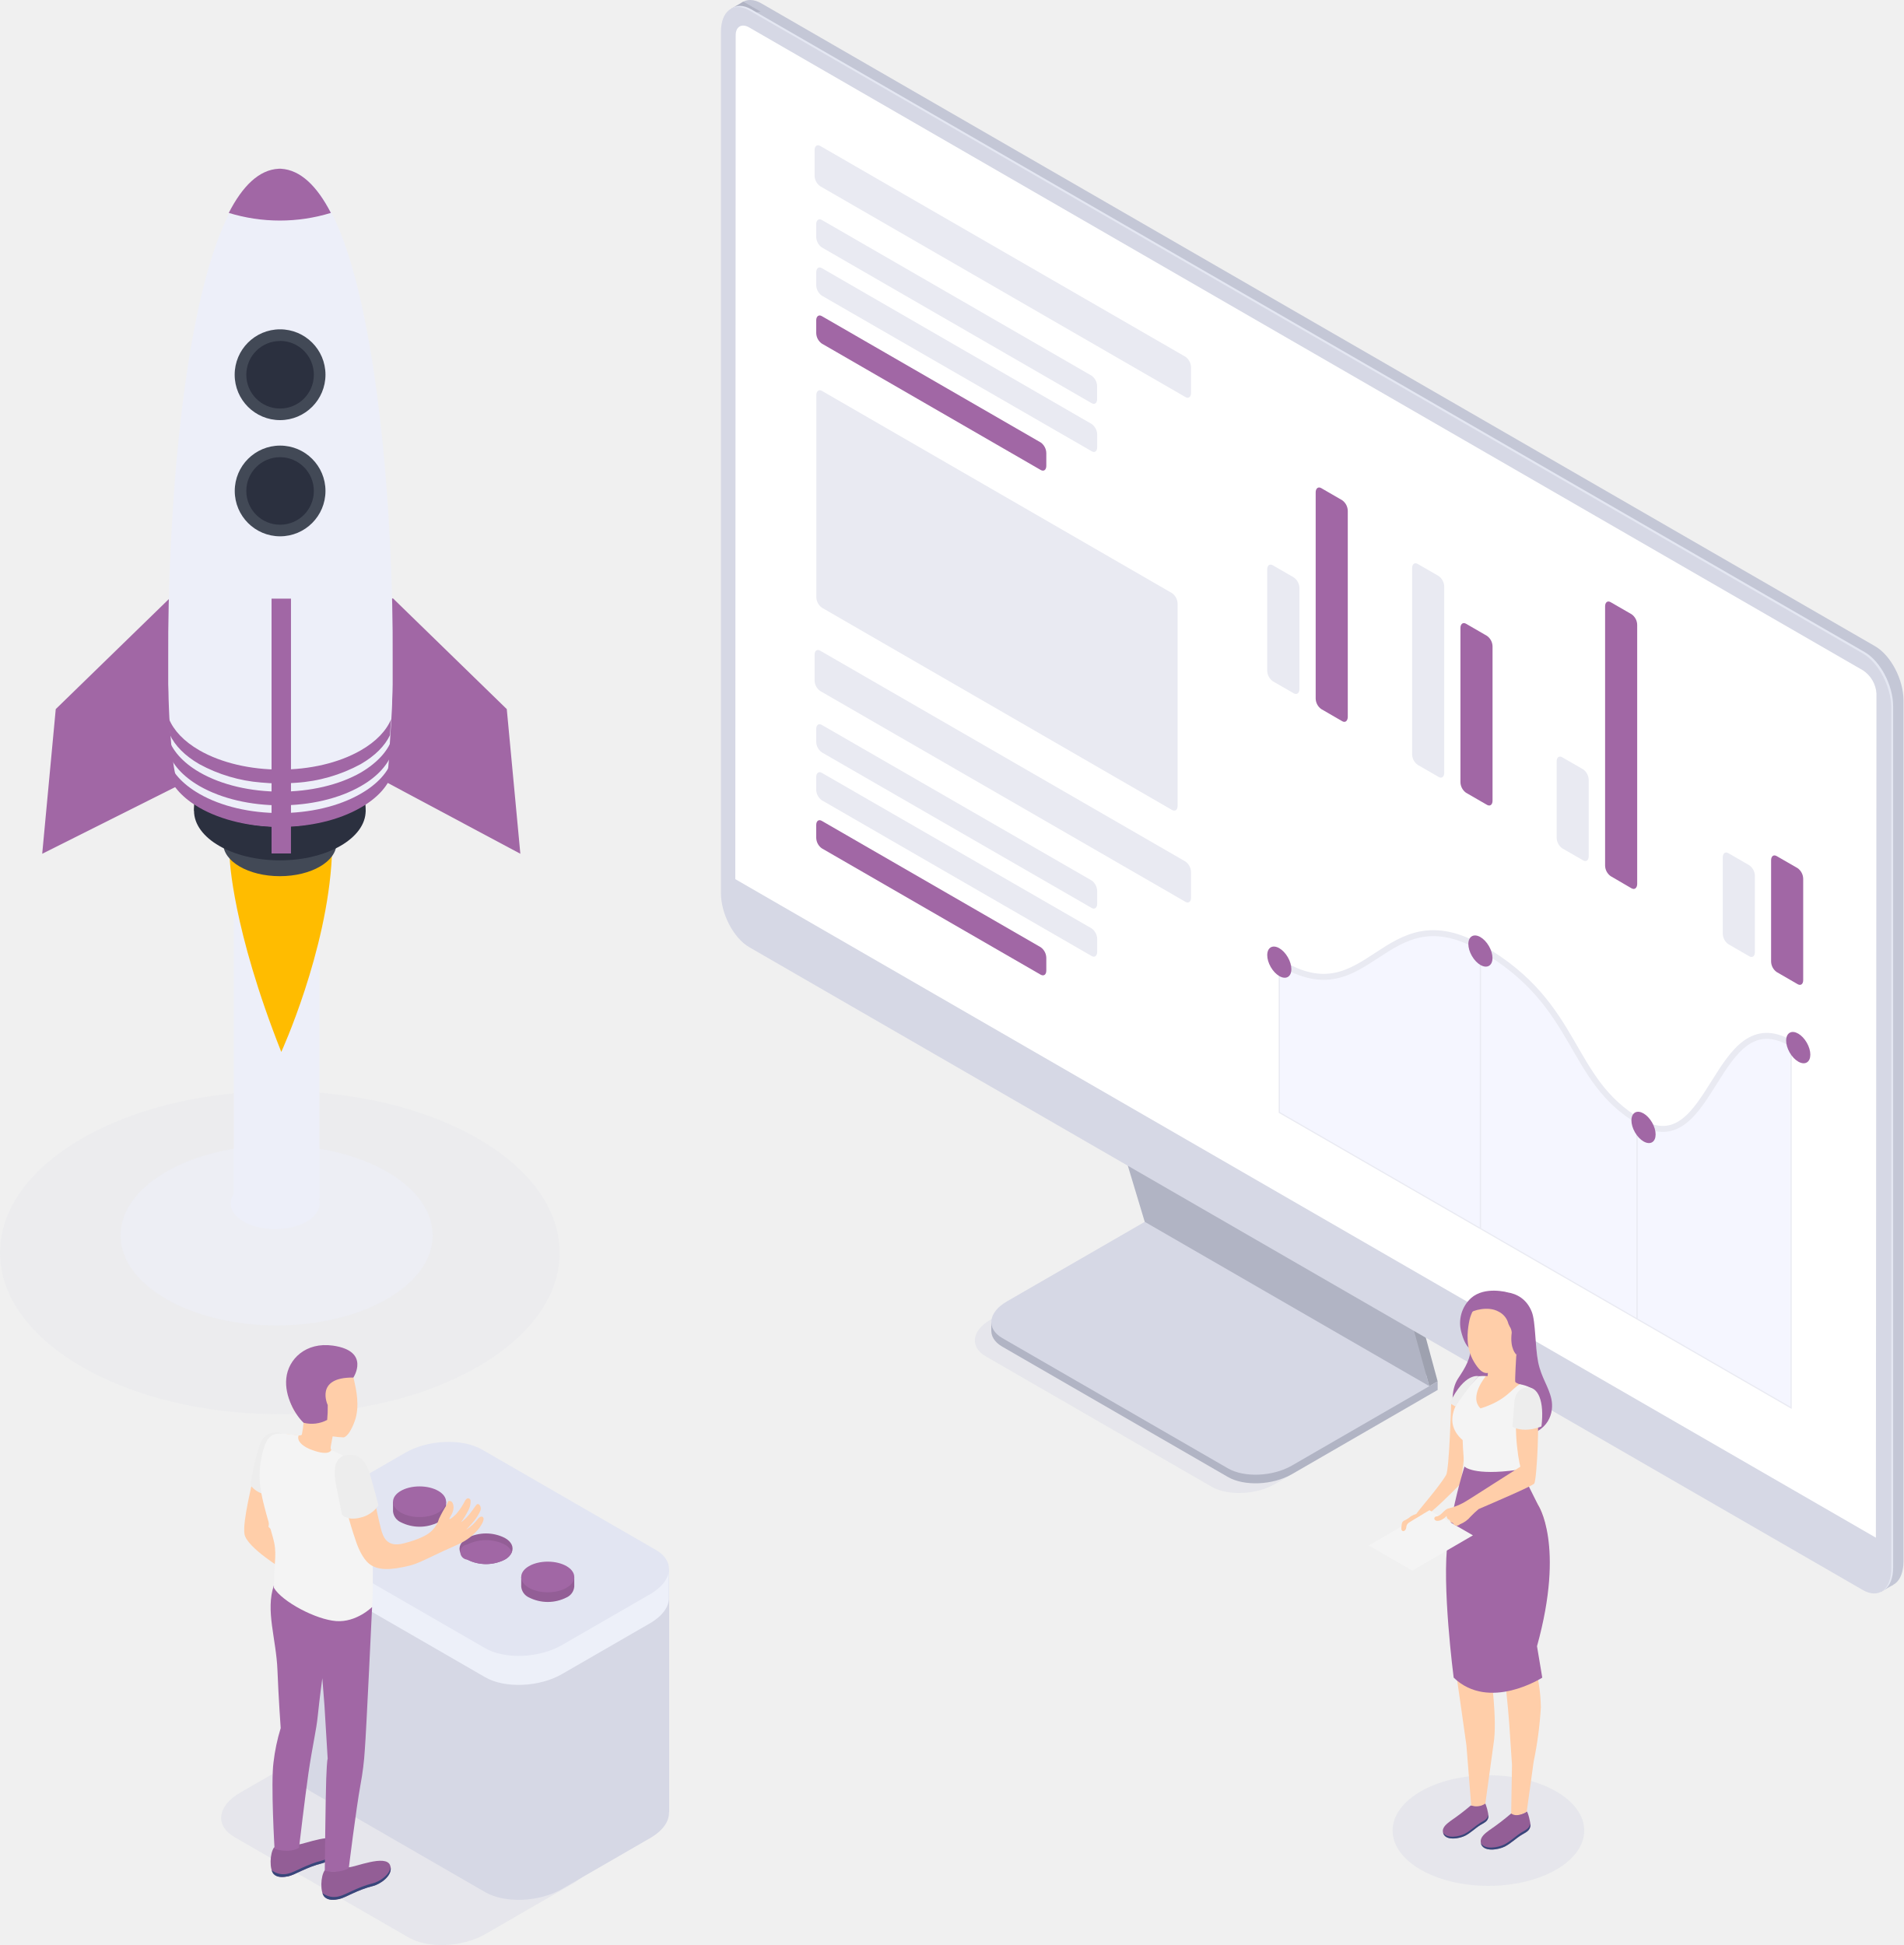
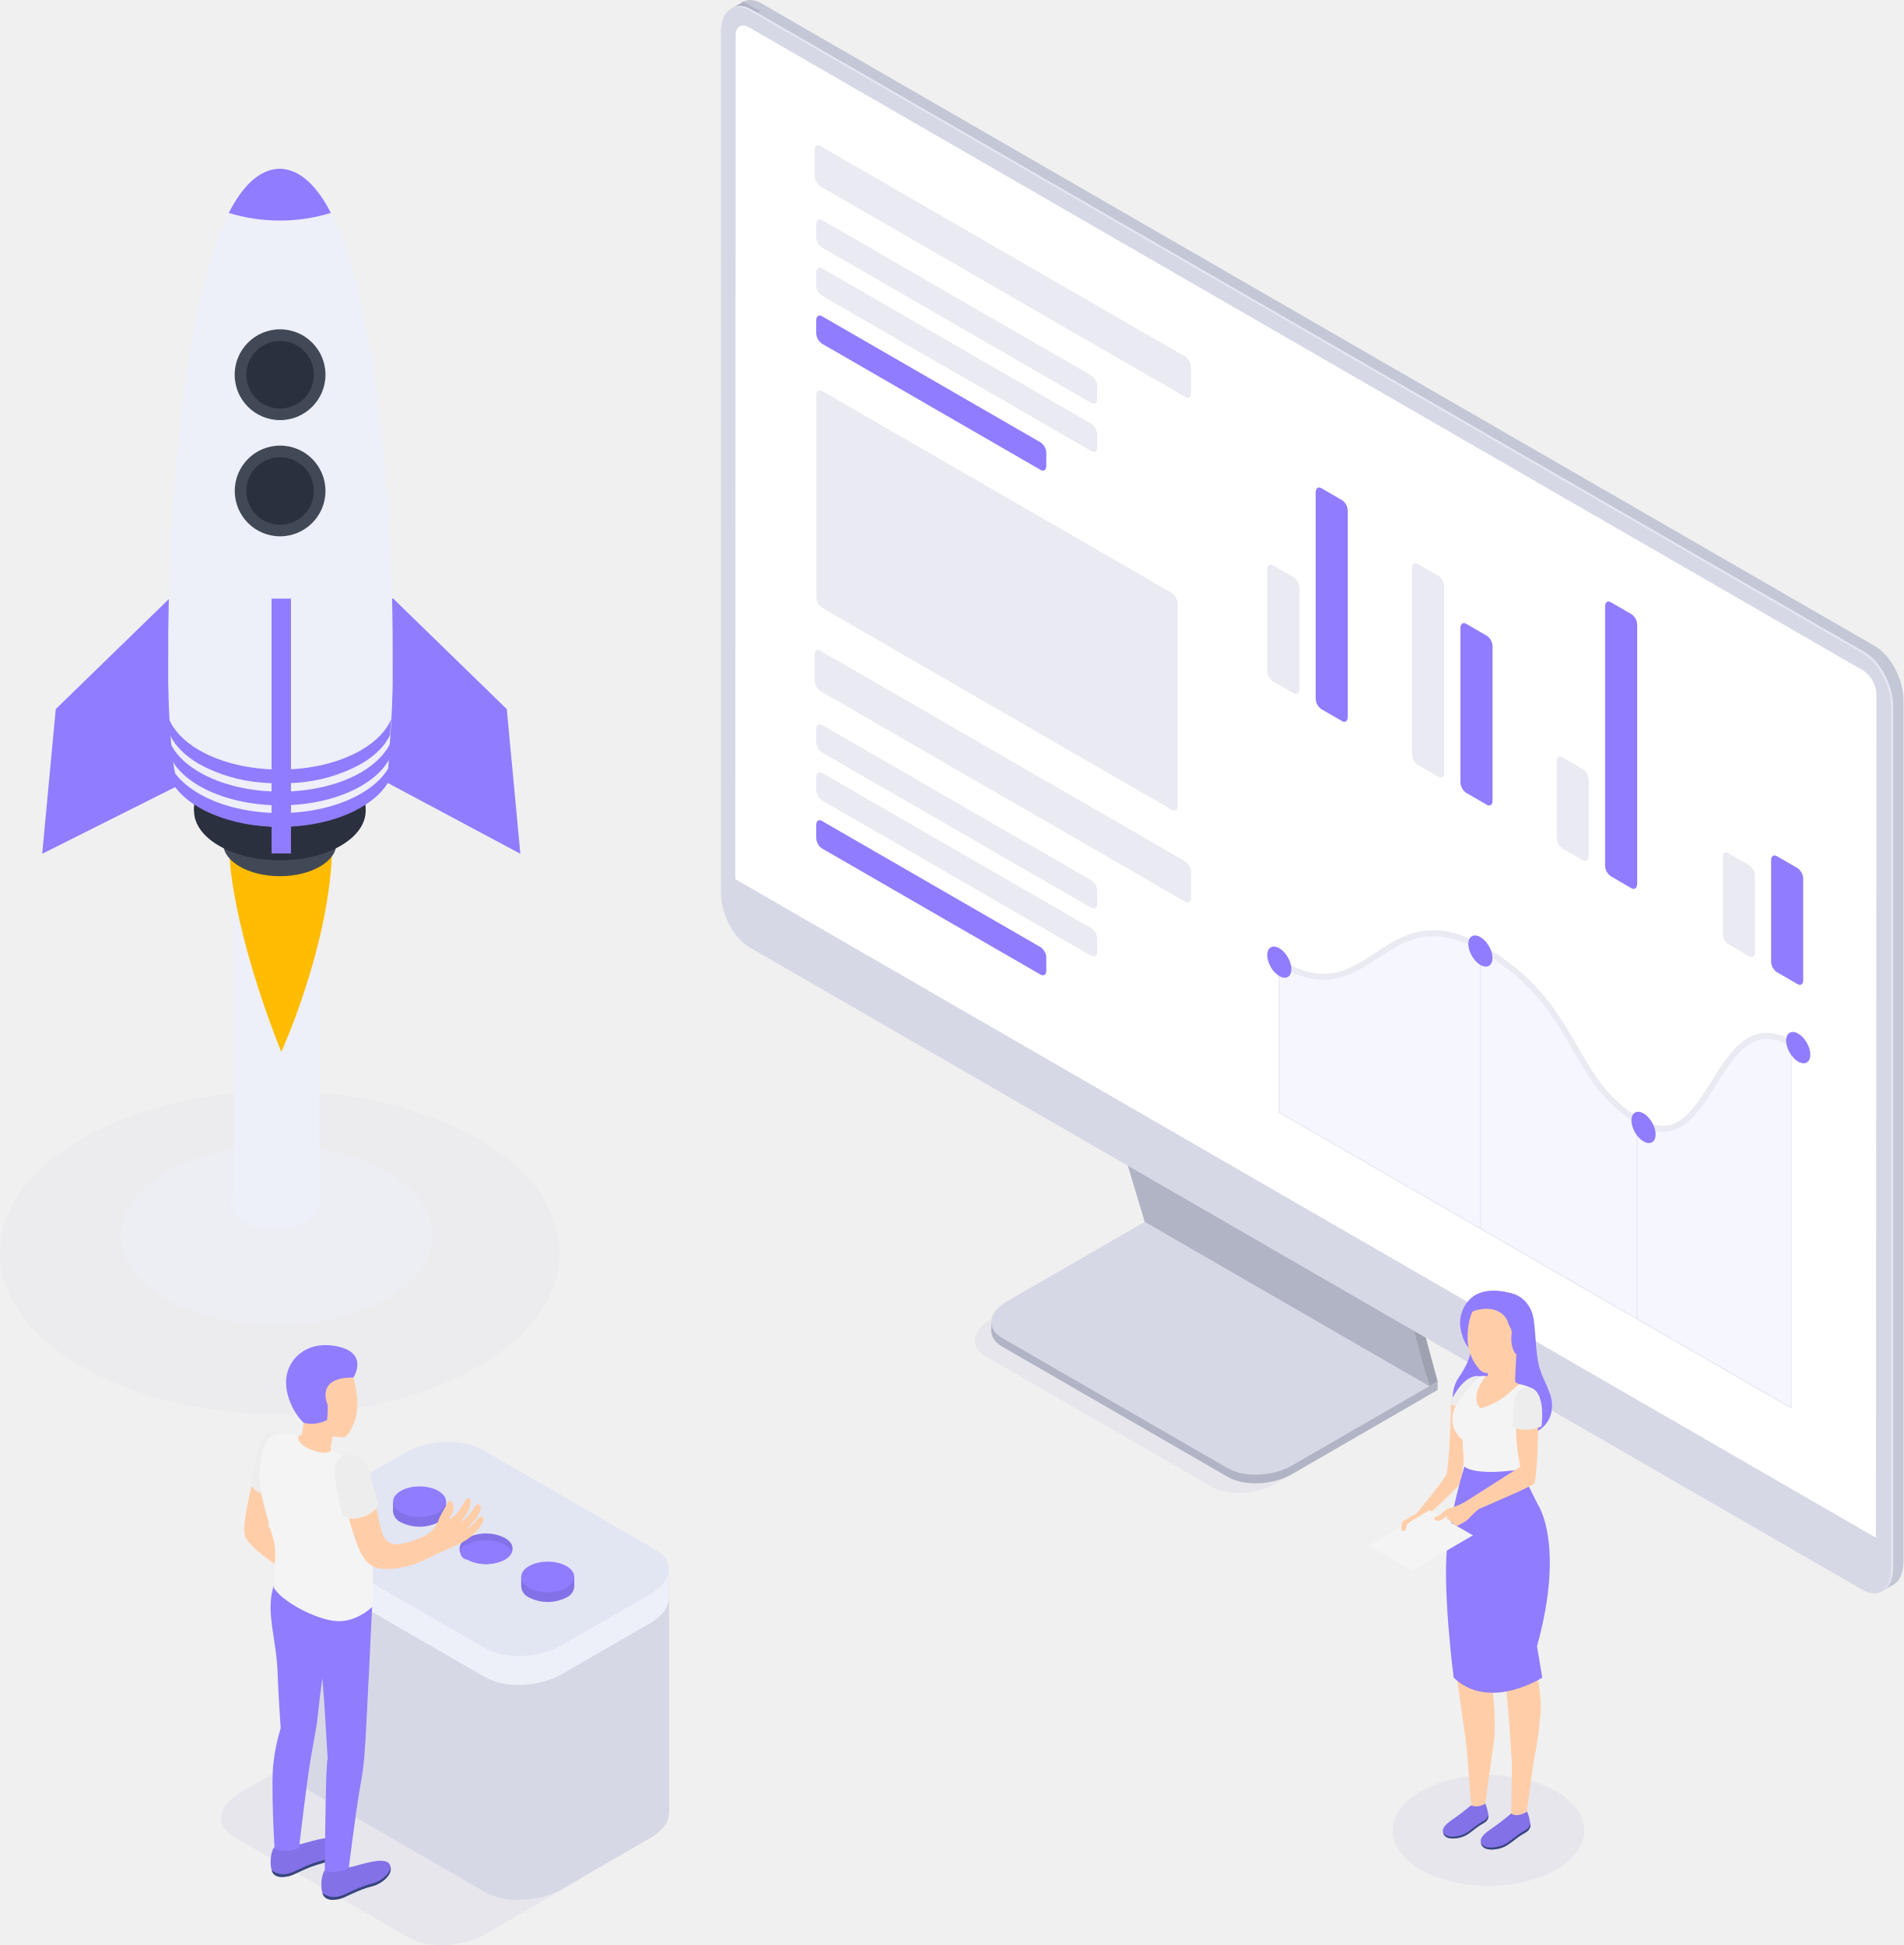
<svg xmlns="http://www.w3.org/2000/svg" viewBox="0 0 489.24 500">
  <defs>
-     <style>.cls-1,.cls-11,.cls-9{fill:#d6d8e5;}.cls-1{opacity:0.15;}.cls-2,.cls-3{fill:#edeff9;}.cls-2{opacity:0.5;}.cls-4{fill:#ffbc00;}.cls-5{fill:#A167A5;}.cls-6{fill:#424956;}.cls-7{fill:#494949;}.cls-8{fill:#2b303f;}.cls-9{opacity:0.4;}.cls-10{fill:#b1b4c4;}.cls-12{fill:#9ea1af;}.cls-13{fill:#c4c7d6;}.cls-14{fill:#e4e7f2;}.cls-15{fill:#fff;}.cls-16{fill:#e9eaf2;}.cls-17{fill:#f5f6ff;}.cls-18,.cls-19{fill:none;stroke:#e9eaf2;stroke-miterlimit:10;}.cls-18{stroke-width:0.31px;}.cls-19{stroke-width:1.53px;}.cls-20{fill:#edf0f9;}.cls-21{fill:#e2e5f2;}.cls-22{fill:#935E96;}.cls-23{fill:#935E96;}.cls-24{fill:#ffcea9;}.cls-25{fill:#ededed;}.cls-26{fill:#935E96;}.cls-27{fill:#38477b;}.cls-28{fill:#f4f4f4;}.cls-29{fill:#A167A5;}.cls-30{isolation:isolate;}</style>
+     <style>.cls-1,.cls-11,.cls-9{fill:#d6d8e5;}.cls-1{opacity:0.15;}.cls-2,.cls-3{fill:#edeff9;}.cls-2{opacity:0.5;}.cls-4{fill:#ffbc00;}.cls-5{fill:#907CFF;}.cls-6{fill:#424956;}.cls-7{fill:#494949;}.cls-8{fill:#2b303f;}.cls-9{opacity:0.4;}.cls-10{fill:#b1b4c4;}.cls-12{fill:#9ea1af;}.cls-13{fill:#c4c7d6;}.cls-14{fill:#e4e7f2;}.cls-15{fill:#fff;}.cls-16{fill:#e9eaf2;}.cls-17{fill:#f5f6ff;}.cls-18,.cls-19{fill:none;stroke:#e9eaf2;stroke-miterlimit:10;}.cls-18{stroke-width:0.31px;}.cls-19{stroke-width:1.53px;}.cls-20{fill:#edf0f9;}.cls-21{fill:#e2e5f2;}.cls-22{fill:#8371E8;}.cls-23{fill:#8371E8;}.cls-24{fill:#ffcea9;}.cls-25{fill:#ededed;}.cls-26{fill:#8371E8;}.cls-27{fill:#38477b;}.cls-28{fill:#f4f4f4;}.cls-29{fill:#907CFF;}.cls-30{isolation:isolate;}</style>
  </defs>
  <g id="Слой_2" data-name="Слой 2">
    <g id="Слой_1-2" data-name="Слой 1">
      <ellipse class="cls-1" cx="71.93" cy="322.02" rx="71.93" ry="41.53" />
      <ellipse class="cls-2" cx="71.1" cy="317.58" rx="40.12" ry="23.16" />
      <ellipse class="cls-3" cx="70.72" cy="309.36" rx="11.44" ry="6.61" />
      <rect class="cls-3" x="60.1" y="221.73" width="22" height="86.46" />
      <path class="cls-4" d="M59.05,220.75s.6,17.78,13.25,49.67c0,0,11.78-25.68,13-50.21S59.05,220.75,59.05,220.75Z" />
      <polygon class="cls-5" points="43.6 153.81 14.33 182.29 10.85 219.48 46.25 201.73 52.69 156.37 43.6 153.81" />
      <polygon class="cls-5" points="101 153.81 130.26 182.29 133.75 219.48 98.22 200.5 91.91 156.37 101 153.81" />
      <ellipse class="cls-6" cx="71.93" cy="216.84" rx="14.55" ry="8.4" />
      <polygon class="cls-7" points="49.87 208.44 49.87 200.88 93.94 200.88 93.94 208.72 49.87 208.44" />
      <ellipse class="cls-8" cx="71.93" cy="208.43" rx="22.06" ry="12.74" />
      <ellipse class="cls-3" cx="71.86" cy="196.96" rx="26.92" ry="15.54" />
      <path class="cls-3" d="M100.93,169.28h0c0,1.25,0,2.48,0,3.67,0,1,0,2,0,3,0,1.35-.07,2.64-.12,3.9,0,1.57-.11,3.06-.19,4.49s-.15,2.83-.25,4.12c-.41,5.65-.4,9.81-1.1,11.44-3.81,8.91-16.7,4-23.06.8-2.35-1.18-3.9-2.15-3.9-2.15h-.58s-1.84,1-4.56,2.08c-6.67,2.7-18.56,7.49-21.86-.76-.59-1.48-1.18-6.37-1.54-11.49-.09-1.28-.17-2.65-.25-4.11s-.12-2.91-.18-4.48c0-1.25-.07-2.54-.1-3.88,0-1,0-2,0-3h0l0-3.67h0c-.18-34.89,3.52-90.68,15.74-114.49,3.53-6.89,7.77-11.1,12.84-11.35v0h.58v0c5,.26,9.29,4.45,12.83,11.31C97.28,78.43,101.15,134,100.93,169.28Z" />
      <circle class="cls-8" cx="72" cy="126.21" r="10.17" />
      <path class="cls-6" d="M72,137.87a11.66,11.66,0,1,1,11.66-11.66A11.67,11.67,0,0,1,72,137.87Zm0-20.34a8.68,8.68,0,1,0,8.67,8.68A8.69,8.69,0,0,0,72,117.53Z" />
      <circle class="cls-8" cx="72" cy="96.31" r="10.17" />
      <path class="cls-6" d="M72,108A11.67,11.67,0,1,1,83.66,96.31,11.68,11.68,0,0,1,72,108Zm0-20.34a8.68,8.68,0,1,0,8.67,8.67A8.68,8.68,0,0,0,72,87.64Z" />
      <path class="cls-5" d="M100.93,189.39c0,1.25,0,2.48,0,3.68-1,3.3-3.72,6.46-8.14,9-11.46,6.61-30,6.61-41.51,0-4.42-2.56-7.13-5.73-8.14-9h0l0-3.67c1,3.36,3.7,6.56,8.18,9.15,11.47,6.61,30.05,6.61,41.51,0C97.22,195.93,100,192.74,100.93,189.39Z" />
      <path class="cls-5" d="M100.84,195.21c0,1.34-.07,2.64-.12,3.89-1.12,3.12-3.78,6.09-8,8.51-11.46,6.62-30,6.62-41.51,0-4.21-2.44-6.87-5.43-8-8.57,0-1.25-.07-2.54-.1-3.87,1,3.26,3.73,6.36,8.09,8.88,11.47,6.62,30.05,6.62,41.51,0C97.09,201.54,99.79,198.45,100.84,195.21Z" />
      <path class="cls-5" d="M100.53,184.88c-1.21,2.93-3.81,5.72-7.78,8-11.46,6.61-30,6.61-41.51,0-4-2.32-6.6-5.12-7.81-8.08.08,1.46.16,2.83.25,4.11,1.29,2.76,3.81,5.36,7.56,7.53a39.77,39.77,0,0,0,15.84,4.72,50.54,50.54,0,0,0,9,.07,40.14,40.14,0,0,0,16.63-4.79c3.72-2.15,6.23-4.72,7.53-7.45Z" />
      <path class="cls-5" d="M85.05,54.73a44.73,44.73,0,0,1-26.25,0c3.53-6.89,7.77-11.1,12.84-11.35v0h.58v0C77.27,43.68,81.51,47.87,85.05,54.73Z" />
      <rect class="cls-5" x="69.8" y="153.89" width="4.99" height="65.51" />
      <g id="monitor">
        <path class="cls-9" d="M311.4,382.18l-58-33.49c-4.19-2.42-3.66-6.64,1.17-9.43l37.58-21.69,73.15,42.23-37.58,21.7C322.88,384.29,315.58,384.59,311.4,382.18Z" />
        <path class="cls-10" d="M315.63,379.69l-58-33.5c-4.18-2.41-3.66-6.63,1.17-9.42l37.59-21.69,73.15,42.23L332,379C327.12,381.8,319.81,382.1,315.63,379.69Z" />
        <polygon class="cls-10" points="369.53 357.31 369.53 355.1 366.15 357.05 369.53 357.31" />
        <polygon class="cls-10" points="254.8 342.2 254.8 339.95 258.27 341.39 254.8 342.2" />
        <path class="cls-11" d="M315.63,377.47l-58-33.49c-4.18-2.42-3.66-6.63,1.17-9.42l37.59-21.7,73.15,42.24L332,376.79C327.12,379.58,319.81,379.89,315.63,377.47Z" />
        <polygon class="cls-12" points="296.57 312.96 287.52 282.92 361.47 325.34 369.53 355.1 296.57 312.96" />
        <path class="cls-12" d="M367.39,356.33l2.14-1.23-3.19-2.55Z" />
        <polygon class="cls-10" points="294.24 314.09 285.19 284.05 359.14 326.47 367.38 356.33 294.24 314.09" />
        <path class="cls-13" d="M482,407,195.71,241.69c-4-2.32-7.27-8.54-7.27-13.89V6.37c0-5.36,3.26-7.82,7.27-5.5L482,166.14c4,2.32,7.27,8.54,7.27,13.89V401.46C489.24,406.81,486,409.27,482,407Z" />
        <polygon class="cls-13" points="483.44 409.24 486.61 407.41 485.24 398.01 483.44 409.24" />
        <path class="cls-10" d="M187.93,2.24,191.05.43,195.54,3s-4.78.73-4.9.7S187.93,2.24,187.93,2.24Z" />
        <path class="cls-14" d="M479.34,408.47,193.09,243.2c-4-2.32-7.27-8.53-7.27-13.89V7.88c0-5.35,3.25-7.81,7.27-5.49L479.34,167.66c4,2.32,7.27,8.54,7.27,13.89V403C486.61,408.33,483.36,410.79,479.34,408.47Z" />
        <path class="cls-11" d="M478.84,408.76,192.58,243.49c-4-2.32-7.27-8.54-7.27-13.89V8.17c0-5.35,3.26-7.81,7.27-5.49L478.84,168c4,2.31,7.27,8.53,7.27,13.89V403.26C486.11,408.62,482.85,411.08,478.84,408.76Z" />
        <path class="cls-15" d="M482.17,395.29,189,226,189.1,9.06c0-2.22,1.56-3.12,3.48-2L478.84,172.32a7.7,7.7,0,0,1,3.48,6Z" />
        <path class="cls-16" d="M304.72,102.08,210.8,47.86a3.42,3.42,0,0,1-1.42-2.73V38.58c0-1,.63-1.53,1.42-1.08l93.92,54.22a3.45,3.45,0,0,1,1.42,2.73V101C306.14,102.05,305.5,102.54,304.72,102.08Z" />
        <path class="cls-16" d="M280.6,103.65,211.23,63.6a3.4,3.4,0,0,1-1.43-2.72V57.62c0-1,.64-1.54,1.43-1.08L280.6,96.59A3.41,3.41,0,0,1,282,99.31v3.26C282,103.62,281.38,104.11,280.6,103.65Z" />
        <path class="cls-16" d="M280.6,116,211.23,76a3.4,3.4,0,0,1-1.43-2.72V70c0-1,.64-1.54,1.43-1.08L280.6,109a3.41,3.41,0,0,1,1.42,2.72v3.26C282,116,281.38,116.47,280.6,116Z" />
        <path class="cls-5" d="M267.51,120.82l-56.28-32.5a3.4,3.4,0,0,1-1.43-2.72V82.34c0-1,.64-1.54,1.43-1.08l56.28,32.49a3.43,3.43,0,0,1,1.43,2.73v3.26C268.94,120.79,268.3,121.27,267.51,120.82Z" />
        <path class="cls-16" d="M304.72,231.84,210.8,177.62a3.42,3.42,0,0,1-1.42-2.73v-6.55c0-1.05.63-1.53,1.42-1.08l93.92,54.22a3.45,3.45,0,0,1,1.42,2.73v6.55C306.14,231.81,305.5,232.29,304.72,231.84Z" />
        <path class="cls-16" d="M280.6,233.41l-69.37-40a3.43,3.43,0,0,1-1.43-2.73v-3.26c0-1.05.64-1.53,1.43-1.07l69.37,40a3.45,3.45,0,0,1,1.42,2.73v3.26C282,233.38,281.38,233.86,280.6,233.41Z" />
        <path class="cls-16" d="M280.6,245.77l-69.37-40.05A3.42,3.42,0,0,1,209.8,203v-3.26c0-1,.64-1.53,1.43-1.07l69.37,40a3.45,3.45,0,0,1,1.42,2.73v3.26C282,245.74,281.38,246.22,280.6,245.77Z" />
        <path class="cls-5" d="M267.51,250.57l-56.28-32.49a3.42,3.42,0,0,1-1.43-2.73v-3.26c0-1.05.64-1.53,1.43-1.07l56.28,32.49a3.43,3.43,0,0,1,1.43,2.73v3.26C268.94,250.55,268.3,251,267.51,250.57Z" />
        <path class="cls-17" d="M329.85,247.94s10.36,8.7,25.32-3.18C365.85,236,375.4,241,380.72,244s13,4.84,27.63,31.26c0,0,4.76,8.28,12.62,12.82s11.64,2.32,17.82-7,10.23-19.64,21.59-12.9v93.69L328.83,286V247.33Z" />
        <path class="cls-16" d="M301.26,208.22l-90-52a3.43,3.43,0,0,1-1.43-2.73V101.56c0-1,.64-1.53,1.43-1.08l90,52a3.43,3.43,0,0,1,1.43,2.73v51.95C302.69,208.19,302.05,208.67,301.26,208.22Z" />
        <polyline class="cls-18" points="328.83 245.76 328.83 285.98 460.38 361.92 460.38 268.23" />
        <line class="cls-18" x1="380.53" y1="244.47" x2="380.53" y2="315.73" />
        <line class="cls-18" x1="420.78" y1="289.54" x2="420.78" y2="338.96" />
        <path class="cls-19" d="M328.83,247.33c23.34,14.47,26.64-18.24,52.07-3.56s21.92,33.81,40.69,44.65,19.21-31.5,38.79-20.19" />
        <ellipse class="cls-5" cx="380.53" cy="244.47" rx="2.53" ry="4.39" transform="translate(-71.26 223.03) rotate(-30)" />
        <ellipse class="cls-5" cx="460.38" cy="268.23" rx="2.53" ry="4.39" transform="matrix(0.87, -0.5, 0.5, 0.87, -72.43, 266.14)" />
        <ellipse class="cls-5" cx="420.78" cy="288.66" rx="2.53" ry="4.39" transform="matrix(0.87, -0.5, 0.5, 0.87, -87.96, 249.08)" />
        <ellipse class="cls-5" cx="328.83" cy="247.33" rx="2.53" ry="4.39" transform="translate(-79.61 197.56) rotate(-30)" />
        <path class="cls-16" d="M332.54,178.23l-5.39-3.11a3.43,3.43,0,0,1-1.43-2.73v-26c0-1.05.64-1.53,1.43-1.08l5.39,3.12A3.4,3.4,0,0,1,334,151.1v26.05C334,178.2,333.33,178.68,332.54,178.23Z" />
        <path class="cls-5" d="M345,185.4l-5.39-3.12a3.4,3.4,0,0,1-1.43-2.72v-53c0-1,.64-1.54,1.43-1.08L345,128.6a3.43,3.43,0,0,1,1.43,2.73v53C346.39,185.37,345.75,185.85,345,185.4Z" />
        <path class="cls-16" d="M369.79,199.73l-5.39-3.11a3.4,3.4,0,0,1-1.43-2.73V146.05c0-1.05.64-1.53,1.43-1.08l5.39,3.11a3.43,3.43,0,0,1,1.43,2.73v47.85C371.22,199.71,370.58,200.19,369.79,199.73Z" />
        <path class="cls-5" d="M382.21,206.9l-5.39-3.11a3.43,3.43,0,0,1-1.43-2.73V161.42c0-1,.64-1.53,1.43-1.08l5.39,3.12a3.4,3.4,0,0,1,1.43,2.72v39.64C383.64,206.88,383,207.36,382.21,206.9Z" />
        <path class="cls-16" d="M406.94,221.18l-5.4-3.11a3.42,3.42,0,0,1-1.42-2.73V195.75c0-1.06.63-1.54,1.42-1.08l5.4,3.11a3.45,3.45,0,0,1,1.42,2.73V220.1C408.36,221.15,407.72,221.63,406.94,221.18Z" />
        <path class="cls-5" d="M419.35,228.35,414,225.23a3.4,3.4,0,0,1-1.43-2.72V155.88c0-1.06.64-1.54,1.43-1.08l5.39,3.11a3.42,3.42,0,0,1,1.43,2.73v66.63C420.78,228.32,420.14,228.8,419.35,228.35Z" />
        <path class="cls-16" d="M449.64,245.84l-5.39-3.12a3.4,3.4,0,0,1-1.43-2.72V220.4c0-1.05.64-1.53,1.43-1.08l5.39,3.12a3.4,3.4,0,0,1,1.43,2.73v19.59C451.07,245.81,450.43,246.29,449.64,245.84Z" />
        <path class="cls-5" d="M462.06,253l-5.39-3.12a3.4,3.4,0,0,1-1.43-2.73v-26c0-1.05.64-1.53,1.43-1.08l5.39,3.11a3.43,3.43,0,0,1,1.43,2.73v26.05C463.49,253,462.85,253.46,462.06,253Z" />
      </g>
      <path class="cls-9" d="M104.91,498,60.27,472.26c-5.06-2.93-4.43-8,1.42-11.4l22.66-13.09C90.19,444.4,99,444,104.09,447l44.64,25.78c5.06,2.92,4.43,8-1.42,11.39l-22.66,13.09C118.81,500.58,110,501,104.91,498Z" />
      <path class="cls-11" d="M172,465.87V403.56L76.68,392.83v62.7h0c-.06,1.92,1,3.75,3.4,5.11l44.64,25.78c5.06,2.92,13.9,2.55,19.74-.82l22.66-13.09c3.29-1.9,4.93-4.35,4.83-6.64Z" />
      <path class="cls-20" d="M171.94,410.36l0-6.8h-7.33L123.9,380.05c-5.06-2.93-13.9-2.56-19.74.81L81.5,394a13.08,13.08,0,0,0-1.17.75l-3.65-1.87s0,7.19,0,7.43h0c-.06,1.9,1,3.73,3.4,5.09l44.64,25.77c5.06,2.92,13.9,2.55,19.74-.82l22.66-13.08c3.39-2,5-4.5,4.81-6.86Z" />
      <path class="cls-21" d="M124.72,423.71,80.08,397.94c-5.06-2.92-4.43-8,1.42-11.4l22.66-13.08c5.84-3.38,14.68-3.74,19.74-.82l44.64,25.77c5.06,2.92,4.43,8-1.42,11.4l-22.66,13.08C138.62,426.27,129.78,426.63,124.72,423.71Z" />
      <path class="cls-22" d="M114.66,388.53v-2.48h-1.52l-.47-.3a10.66,10.66,0,0,0-9.65,0,5.78,5.78,0,0,0-.81.57l-1.19-.27v2.48a3.4,3.4,0,0,0,2,2.79,10.66,10.66,0,0,0,9.65,0A3.37,3.37,0,0,0,114.66,388.53Z" />
      <ellipse class="cls-5" cx="107.84" cy="386.05" rx="6.82" ry="3.94" />
      <path class="cls-23" d="M131.58,399a4,4,0,0,1-1.83,1.93,10.7,10.7,0,0,1-9.64,0,4,4,0,0,1-1.83-1.93c-.5-1.28.12-2.65,1.83-3.65a10.7,10.7,0,0,1,9.64,0C131.47,396.3,132.08,397.67,131.58,399Z" />
      <path class="cls-5" d="M131.58,399a4,4,0,0,1-1.83,1.93,10.7,10.7,0,0,1-9.64,0,1.94,1.94,0,0,1,0-3.87,10.7,10.7,0,0,1,9.64,0A4,4,0,0,1,131.58,399Z" />
      <path class="cls-22" d="M147.61,407.87v-2.48h-1.52l-.47-.3a10.66,10.66,0,0,0-9.65,0,6.73,6.73,0,0,0-.81.56l-1.19-.26v2.48a3.4,3.4,0,0,0,2,2.79,10.66,10.66,0,0,0,9.65,0A3.37,3.37,0,0,0,147.61,407.87Z" />
      <ellipse class="cls-5" cx="140.79" cy="405.39" rx="6.82" ry="3.94" />
      <g id="Men_2">
        <path id="_Контур_" data-name="&lt;Контур&gt;" class="cls-24" d="M65.3,378.51c-.27,2.33-3,12.39-2.46,15.84s10.1,9.21,10.1,9.21l1.32-5.9L69,392.5l1.42-9.77Z" />
        <path id="_Контур_2" data-name="&lt;Контур&gt;" class="cls-25" d="M72.65,368.6a4.15,4.15,0,0,0-5.29,1.59c-1.4,2.32-2.85,10.26-3,11.62,0,0,2,2.71,4.91,2.26Z" />
        <path class="cls-26" d="M83.5,480.76a8.15,8.15,0,0,0,6.15-.75c1.48.05,9.53-3.4,10.62-.51,1,2.54-2.53,4.88-4.39,5.33-4.06,1-7.06,3-8.7,3.36-1.21.25-2.79.42-3.75-.54C82.26,486.51,82.36,482.27,83.5,480.76Z" />
        <path class="cls-27" d="M87.18,487.48c1.64-.34,4.64-2.37,8.7-3.35,1.56-.38,4.25-2.08,4.52-4.12.36,2.33-2.78,4.4-4.52,4.82-4.06,1-7.06,3-8.7,3.36-1.21.25-2.79.42-3.75-.54a2.24,2.24,0,0,1-.54-1A4.84,4.84,0,0,0,87.18,487.48Z" />
        <path class="cls-26" d="M70.46,474.9a8.15,8.15,0,0,0,6.15-.74c1.48,0,9.52-3.4,10.62-.51,1,2.53-2.53,4.87-4.39,5.33-4.06,1-7.07,3-8.7,3.35-1.22.25-2.79.42-3.76-.53C69.22,480.65,69.32,476.41,70.46,474.9Z" />
        <path class="cls-27" d="M74.14,481.63c1.63-.35,4.64-2.37,8.7-3.36,1.56-.37,4.25-2.08,4.52-4.11.36,2.33-2.78,4.39-4.52,4.82-4.06,1-7.07,3-8.7,3.35-1.22.25-2.79.42-3.76-.53a2.41,2.41,0,0,1-.53-1A4.89,4.89,0,0,0,74.14,481.63Z" />
        <path id="_Контур_3" data-name="&lt;Контур&gt;" class="cls-5" d="M70.3,453.05a49.26,49.26,0,0,1,1.85-8.81s-.55-7.6-.83-14.81c-.31-8.18-3.15-15.38-.91-21.9l25.23,5.61s-1.52,32.61-1.86,36.55a73,73,0,0,1-1.13,9.16c-1.15,6.33-3,21.39-3,21.39-2.66,1.55-6.17.69-6.17.69s.2-19,.37-23.6c.21-5.57.38-5.15.38-5.15l-.84-13.87-.54-6.9s-.7,5.06-1.16,9.59c-.39,3.94-1.34,7.51-2.41,14.85-.92,6.37-2.42,19.17-2.42,19.17-2.67,1.55-6.29.26-6.29.26S69.58,458.57,70.3,453.05Z" />
        <path id="_Контур_4" data-name="&lt;Контур&gt;" class="cls-24" d="M74,368.73c1.93.1,3.36.59,3.6,0a26.56,26.56,0,0,0,.43-3c-.22-.56-.41-1.16-.41-1.16-2.41-1.48-3.17-4.09-3.49-7.13-.54-5.19,2.26-9.73,7.45-10.27,4.88-.51,8.48,2.92,9.43,7.63.52,2.32,1.55,6.72.16,10.54-.78,2.14-1.78,3.84-2.78,4.17a25.37,25.37,0,0,1-2.89-.26h0s-.26,1.44-.44,2.36-.11,1.42,1.73,2.55S84,377.66,81,377.43s-6.42-2.05-7.36-4C72.57,371.24,72.66,368.67,74,368.73Z" />
        <path id="_Контур_5" data-name="&lt;Контур&gt;" class="cls-28" d="M76.76,369c-.53,1.33.82,3,4.43,4.08s3.94-.32,3.94-.32a71.34,71.34,0,0,1,7,3.61c2.17,1.52,3.13,5.9,3.42,13.3.34,8.56.37,21.26.08,23.45,0,0-4,4-9.23,3.61s-13.89-5-16-8.55c.06-7.51.94-8.73-.28-13.05-2.78-9.9-4.24-14-2.89-20.53,1.11-5.43,2.67-6.1,4.82-6.05A43,43,0,0,1,76.76,369Z" />
        <path id="_Контур_6" data-name="&lt;Контур&gt;" class="cls-24" d="M103.71,396.77c-4.26,1.07-5.25-1.61-5.81-3.83-1.36-5.38-2.08-10.23-3.09-13.28-1.19-3.6-2.44-4.17-4.18-4.87-2-.83-3.82.91-3.14,5.49a91.73,91.73,0,0,0,3.9,15.63c.53,1.67,1.71,4.64,3.49,6.08,2.19,1.77,5.5,1.7,10.5.46,2.13-.54,4.47-1.81,8.5-3.69,1.08-.5,1.92-.84,4-1.81a14.06,14.06,0,0,0,5.33-4.16c1.09-1.58,1.23-2.32,1-2.68s-.77-.35-1.35.32a11.66,11.66,0,0,1-3.06,2.83s1.34-1.39,2.07-2.29a11.51,11.51,0,0,0,1.61-2.63c.38-.92-.41-2.17-1-1.51s-.89,1.32-2,2.64a11.41,11.41,0,0,1-2,1.88,20.81,20.81,0,0,0,1.81-2.92,4.85,4.85,0,0,0,.67-2.64c0-.48-.71-1.05-1.35-.14a17.45,17.45,0,0,1-2.28,3.49c-1,1-1.8,1.58-1.82,1.3s.58-.83.93-2,0-2.42-.65-2.55-.52-.1-1,1a31.81,31.81,0,0,0-1.93,3.51,7.33,7.33,0,0,1-1.75,3C110.06,394.52,107.75,395.75,103.71,396.77Z" />
        <path id="_Контур_7" data-name="&lt;Контур&gt;" class="cls-25" d="M89.05,374.05c2.84-.42,4.85.86,6.1,5.16S97.28,387,97.28,387a7.72,7.72,0,0,1-4.75,3.16c-3.4.83-4.62-.8-4.62-.8s-.94-4.5-1.53-7.57S85.54,374.57,89.05,374.05Z" />
        <path class="cls-29" d="M90.83,354.13s4.48-6.82-5.24-8.21c-7-1-11.51,3.5-12,8.39-.5,4.67,2.38,9.52,4.45,11.44a8.46,8.46,0,0,0,6.06-.73,33.62,33.62,0,0,0,.14-3.82S80.79,354,90.83,354.13Z" />
      </g>
      <ellipse class="cls-9" cx="382.58" cy="470.58" rx="24.63" ry="14.22" />
      <g id="Girl_14">
        <path id="_Контур_8" data-name="&lt;Контур&gt;" class="cls-29" d="M382.37,333.37c1-1.63,8.8-2.71,11.36,3.88,1,2.5.82,8.89,1.63,12.9s2.72,6.29,3.41,9.54-.43,8.71-8.28,9.68-13.88-1.79-15.73-4.29-1.89-7.82,0-10.68,3.39-5.17,3.34-8.89Z" />
        <path id="_Контур_9" data-name="&lt;Контур&gt;" class="cls-29" d="M387.51,332.24s-5.86-1.69-9.41,1.47a8.72,8.72,0,0,0-2.5,8.68c.47,1.85,1.42,4.37,2.89,4.51S387.51,332.24,387.51,332.24Z" />
        <path id="_Контур_10" data-name="&lt;Контур&gt;" class="cls-24" d="M389.75,348.21s-.39,6.52-.27,7,2.56,1,3.25,1.52-3.55,7.19-5.7,8.17-8.82-1.53-9.29-4.84c-.42-3.06,1.91-5.43,2.81-6.26a13.7,13.7,0,0,1,1.84-.05l.2-3.16C385.51,349.66,389.75,348.21,389.75,348.21Z" />
        <path class="cls-24" d="M374,360.54c0-.19-1,.34-1,.35s-.47,16.75-1.29,18.27h0c-2.09,3.55-7.62,9.57-7.76,10.24-.41,2,.77.21,2.67,0,1.07-.13,7.36-6.49,8.77-7.94l.09.05,0-.16.18-.19a8.66,8.66,0,0,0,0-1.36C378.31,361.61,375.09,360.4,374,360.54Z" />
        <path id="_Контур_11" data-name="&lt;Контур&gt;" class="cls-28" d="M390.64,355.85c1.84.28,3.93,1.26,4.22,2.26a21.72,21.72,0,0,1-.52,10.9c-1.59,4.2-2.66,6.87-3.58,8.68,0,0-7.93,3.4-14.33-.57,0,0-.44-4.5-.47-6.91-5.9-5.15-.85-11.5,4.15-16.43a9.87,9.87,0,0,1,1.8,0s-4.46,5.28-1.36,8.28C387.2,360,388.52,357,390.64,355.85Z" />
        <path id="_Контур_12" data-name="&lt;Контур&gt;" class="cls-24" d="M377.56,340.12h0c.65-4.19,3.68-7.36,8-7.11a8.31,8.31,0,0,1,4.18,15.2,8.12,8.12,0,0,1-.67,1.83c-1.53,1.78-5.6,2.91-6.94,2.93-1.16,0-2.16-1.07-3.25-2.87C376.62,346.35,377.2,342.19,377.56,340.12Z" />
        <path class="cls-29" d="M386.91,333.09c3,.59,5.52,1.45,6.35,4.42.56,2.06,1.3,6,.6,7.61l-.44,1.19-3.67,1.9s-1.72-1.43-1.18-5.62a3,3,0,0,0-.52-1.58,4.82,4.82,0,0,1-.51-1.27,4.76,4.76,0,0,0-2.38-2.58c-2.73-1.53-6.73-.21-7.29.35A8,8,0,0,1,386.91,333.09Z" />
        <path class="cls-26" d="M392.43,465.69c-1.54,1.25-3.93.39-4,.5a63.72,63.72,0,0,1-5.62,4.3c-1,.75-2.45,1.76-2.18,3.2.48,2.59,4.62,1.8,6.18,1s2.84-2.1,4.32-3c1.05-.65,2.09-1,2.26-2.32C393.44,468.54,392.7,465.66,392.43,465.69Z" />
        <path class="cls-27" d="M393.33,468.81c-.21,1.28-1.23,1.63-2.28,2.28-1.5.93-2.82,2.28-4.38,3.07s-5.05,1.45-6.06-.39c.55,2.49,4.62,1.71,6.16.92s2.84-2.1,4.32-3c1.05-.65,2.09-1,2.26-2.32A3.6,3.6,0,0,0,393.33,468.81Z" />
        <path class="cls-26" d="M381.66,463.54c-1.41,1.15-3.53.5-3.63.61a61.13,61.13,0,0,1-5.14,3.92c-.88.69-2.25,1.61-2,2.93.44,2.37,4.23,1.64,5.67.92s2.59-1.93,3.95-2.77c1-.6,1.91-.91,2.06-2.13C382.67,466.28,381.91,463.51,381.66,463.54Z" />
        <path class="cls-27" d="M382.56,466.53c-.19,1.17-1.13,1.49-2.09,2.08-1.37.86-2.58,2.09-4,2.82s-4.62,1.33-5.55-.36c.5,2.28,4.23,1.57,5.65.85s2.59-1.93,3.95-2.77c1-.6,1.91-.91,2.06-2.13A2.06,2.06,0,0,0,382.56,466.53Z" />
        <path class="cls-24" d="M373.38,392.14c.68-5.3,2.63-13,2.63-13a15.62,15.62,0,0,0,5.87,1.45,48,48,0,0,0,8.88-.86,52.72,52.72,0,0,0,3.13,4.84c1.53,2.12,4.5,6.76,3.78,14.87-.47,5.3-3.44,27.81-3.44,27.81a42,42,0,0,1,1.83,11.67,97.41,97.41,0,0,1-1.86,14l-1.77,12.77s-2.36,1.71-4,.5l.21-12.5c-.2-3.06-.51-7.57-.7-10.45-.32-4.7-1.16-12.15-1.4-14s-.84-5.12-1.13-8.76-1.65-22.17-1.65-22.17l-.19,3.47s-.19,5.63-1,12.58-1.09,10-1.09,10a14.88,14.88,0,0,1,1.59,4.49c.14,1.5,1.85,13.38.83,19.42l-2.11,15.37a4,4,0,0,1-3.63.48l-1.24-15.49c-.83-5.89-2.59-18.38-2.86-20a66.69,66.69,0,0,1-1.06-9.91C372.56,412,372.7,397.43,373.38,392.14Z" />
        <path class="cls-5" d="M390.76,377.69l4.56,9.15s7,10.18-.25,36.35l1.35,8.08s-13.64,8.75-22.77,0c0,0-3.16-24.19-1.48-35.34A129.16,129.16,0,0,1,376.42,377s2.24,2.47,13.74.84" />
        <path class="cls-25" d="M380.11,353.78s-3.62-1.11-7.47,6.92l1.44.86S377.87,355.84,380.11,353.78Z" />
        <g class="cls-30">
          <polygon class="cls-28" points="351.84 397.29 367.42 388.24 378.6 394.69 363.02 403.75 351.84 397.29" />
        </g>
        <path class="cls-24" d="M365.41,388.9a6.85,6.85,0,0,0-2.77.9,7.13,7.13,0,0,1-1,.73c-.15.07-.3.17-.46.24a1.68,1.68,0,0,0-.63.41,1.57,1.57,0,0,0-.27.87,3.58,3.58,0,0,0-.06,1.13c.14.56.72.51,1,.12a1.19,1.19,0,0,0,.25-.68,1.5,1.5,0,0,1,.66-1.19l3.72-2.31A.44.44,0,0,0,365.41,388.9Z" />
        <path class="cls-24" d="M395.05,361c-.51-2.12-2.17-1.44-3.6-2.68-3.31,4.69-1.11,17.37-.66,18.72l-12.72,8.11h0l-.86.53a15.2,15.2,0,0,1-4.73,2.06c-1.27.15-1.93,1.94-3.29,2.1a.53.53,0,0,0-.35.91c.54.52,2,.09,3-1.07a.22.22,0,0,0,0,.08,1.08,1.08,0,0,0,.56.9.57.57,0,0,0,.24.08.44.44,0,0,0,.07.24,1,1,0,0,0,.76.55h0a1,1,0,0,0,1,.67,1.15,1.15,0,0,0,.77-.35,6.68,6.68,0,0,0,2.78-2,26,26,0,0,1,2.06-1.92c3.45-1.49,13.8-5.91,14.26-6.54C395.06,380.44,395.79,364,395.05,361Z" />
        <path class="cls-25" d="M396.21,366.69s-4.07,1.82-7.45.12l.49-6.37s.05-3.42,3.1-3.76S397,360.25,396.21,366.69Z" />
      </g>
    </g>
  </g>
</svg>
